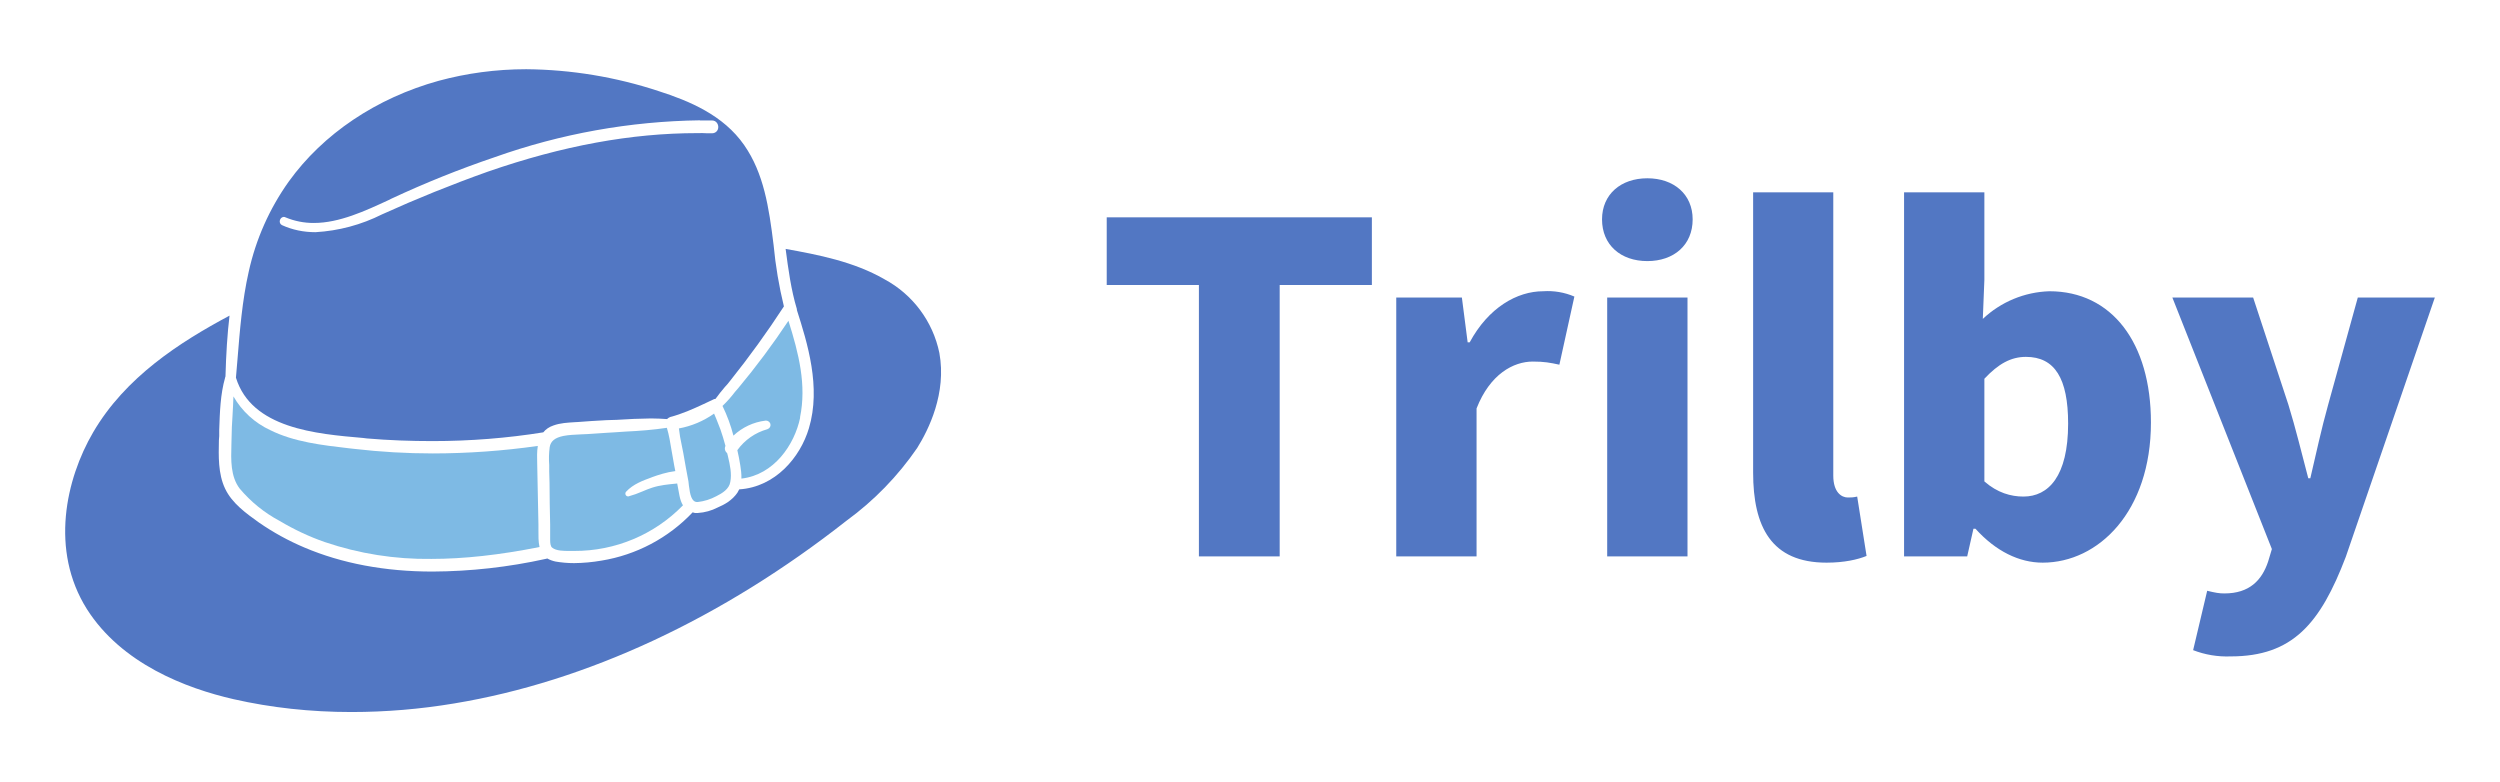
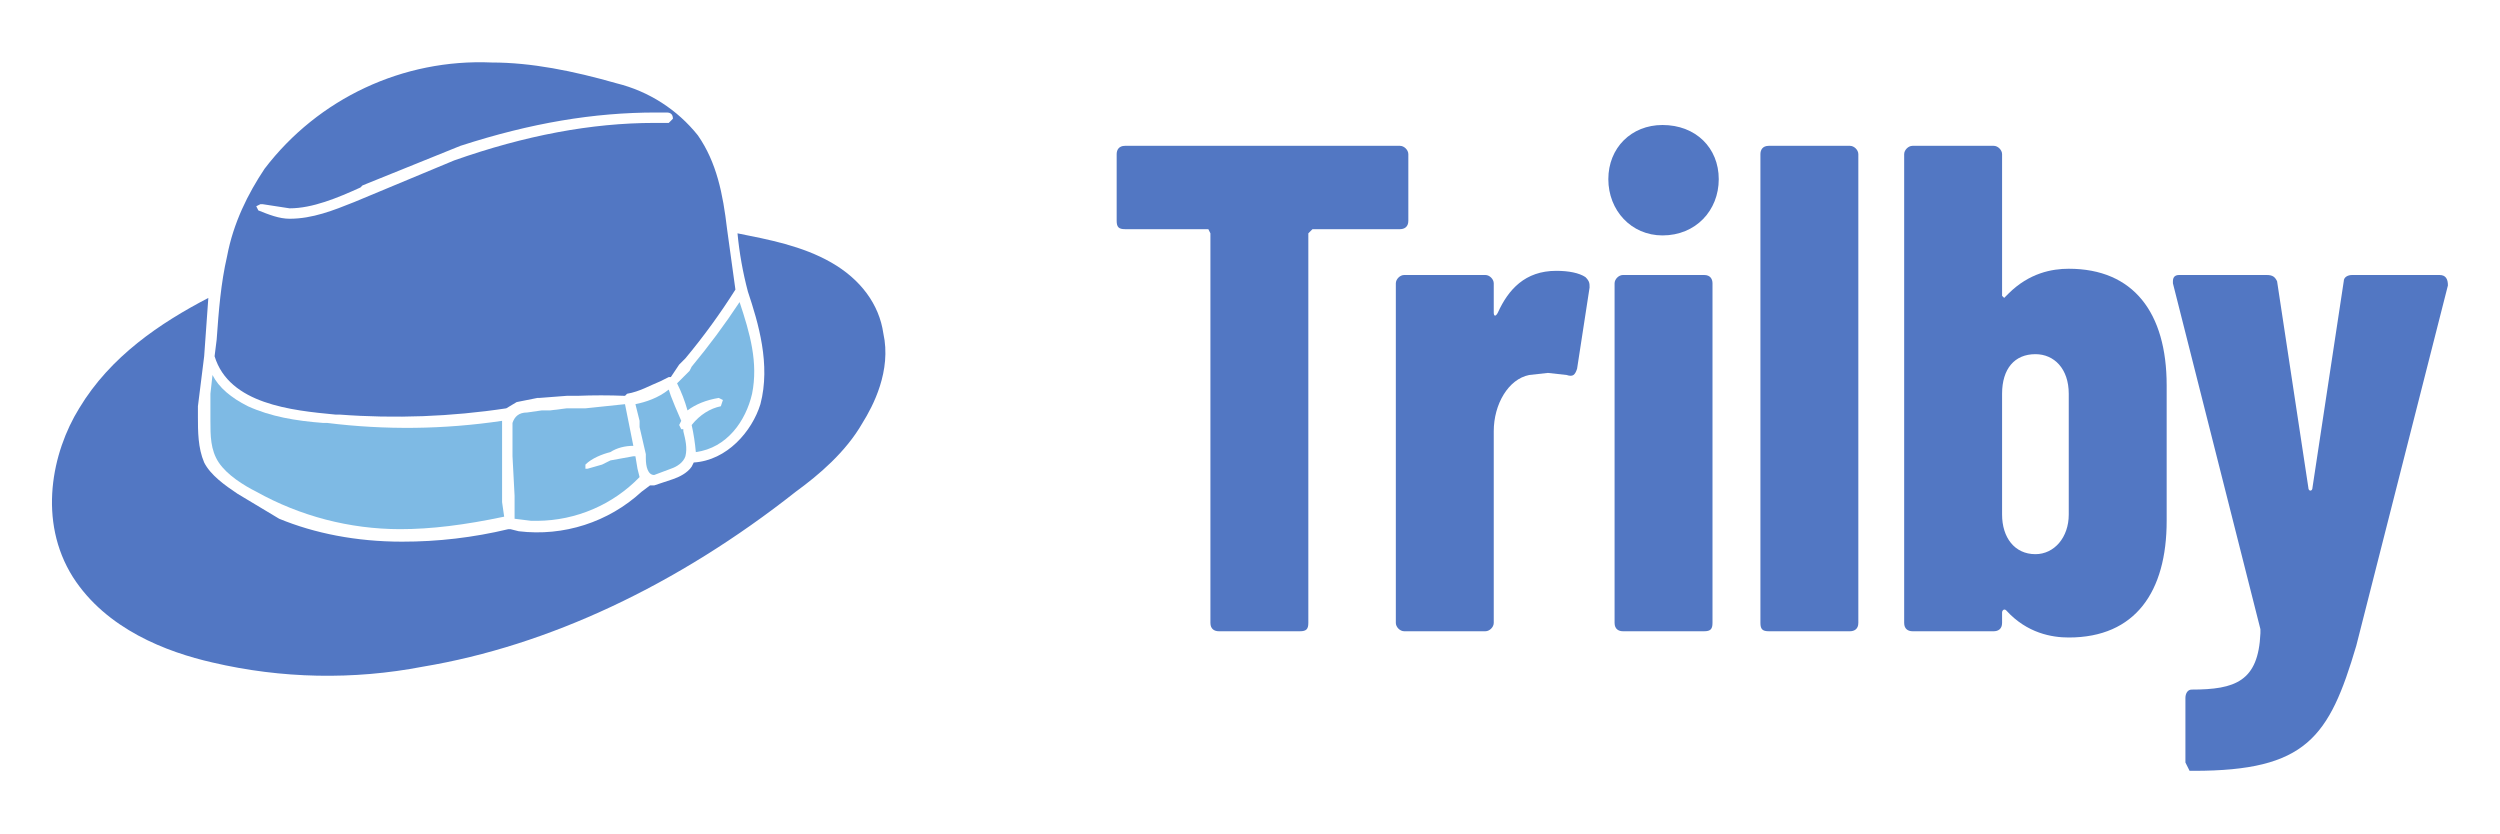
- <svg xmlns="http://www.w3.org/2000/svg" version="1.1" x="0" y="0" xml:space="preserve" viewBox="0 0 1600 500">
-   <path fill="#7ebae4" d="M512 267.2c4.3-20.8-.8-41-7.4-61.9a492.2 492.2 0 0 1-32.2 43.2l-2 2.3a75.7 75.7 0 0 1-8 9 100.6 100.6 0 0 1 7 19 36.3 36.3 0 0 1 20.5-9.6h.4c1.4 0 2.7 1.1 2.8 2.5.2 1.4-.7 2.5-2 3a35.3 35.3 0 0 0-19.2 13.4c.8 3.4 1.4 6.7 1.9 9.8.4 2.6.8 5.5.7 8.4 20.9-2.4 34-21.7 37.6-39zM417 305.5c4.4-1.6 9.6-3.3 15.2-4-.4-2.3-1-4.7-1.3-7l-1.1-6.2c-.8-4.9-1.6-9.9-3-14.5-8.7 1.3-17.6 2-26.2 2.4l-7.5.5-5 .3-12 .8-4.5.2c-3.7.2-7.5.3-11 1-5.4 1.1-8.2 3.3-8.8 7.2a55 55 0 0 0-.3 11.5v4.1l.2 7.3c0 8.7.2 17.8.4 26.7v9.9c0 1.8.2 4 1.3 4.8 2.6 2.1 7.3 2.1 11 2.1h3.2a96.5 96.5 0 0 0 69.5-29.2c-1-1.6-1.7-3.6-2.2-6l-1.5-8-.6.1c-5.2.5-10.5 1-15.4 2.6-2.1.7-4.2 1.5-6.2 2.4a67.2 67.2 0 0 1-9 3.2H402c-.7 0-1.3-.4-1.6-1-.3-.7-.2-1.5.3-2 4.5-4.9 10.9-7.2 16.4-9.2zM440.9 310.8c.7 5.5 1.6 10.5 5.3 10.5h.3a33 33 0 0 0 11.9-3.7c3.8-1.9 8.3-4.6 9-9.2 1-5.2-.2-10.9-1.5-16.3l-.2-.9-.3-1v-.2a3.7 3.7 0 0 1-1.1-4.6c-1-3.8-2.1-7.3-3.2-10.5l-2.7-6.9-1.4-3.3a56.5 56.5 0 0 1-22.5 9.5c.4 3.5 1 7.2 1.8 10.7l1 5c1 6.1 2.2 12.2 3.3 18.2l.3 2.7z" fill-opacity="1" />
-   <path d="M336.8 44.3c-19.5 0-38.3 2.6-56 7.4-39.8 11-74 33.9-96 64.5a158 158 0 0 0-25.6 57.6c-4.2 18.5-5.7 37.6-7.2 56.1l-1 11.8c10 32.5 51.3 36 81.4 38.6l2.4.3c14 1.2 28.3 1.7 42 1.7 24 0 47.9-1.9 70.9-5.6 1.6-2 3.8-3.5 6.5-4.4 4.4-1.6 9-1.8 13.6-2.1l1.9-.1c5.4-.4 11.9-.9 18.5-1.2l6.5-.2a397 397 0 0 1 21.9-.9c3.7 0 7 .2 10.3.4.6-.6 1.3-1 2-1.3 7.6-2 14.3-5 21.4-8.3l6.8-3.2.8-.1c1.9-2.7 4-5.2 6-7.6 1.3-1.3 2.3-2.6 3.4-4a605.5 605.5 0 0 0 34.4-47.6 274.6 274.6 0 0 1-6.6-39.3c-3-24.3-6.3-45.9-18.8-63.9-13.4-19.3-35.2-28.3-54.8-34.6a278 278 0 0 0-84.7-14zM448 77.1h7.7c2.6 0 4 2.2 4 4.2 0 2.3-1.7 4-4 4h-3c-2.1-.2-4.2-.1-6.4-.1-42.1 0-86.1 8-134.2 24.7a873.2 873.2 0 0 0-67.6 27.3 108.8 108.8 0 0 1-42.6 11.4c-7.6 0-14.8-1.5-21.4-4.5a2.6 2.6 0 0 1-1.4-3 2.8 2.8 0 0 1 2.6-2.3c.4 0 .7.2 1 .3a46.5 46.5 0 0 0 18.2 3.6c16.3 0 33-7.8 47.7-14.6l2-1a647.7 647.7 0 0 1 66-26.5A408.5 408.5 0 0 1 448 77z" fill="#5277c3" fill-opacity="1" />
-   <path fill="#7ebae4" d="M178.8 333.3c9.4 5.6 19.2 10.2 29 13.6a203.3 203.3 0 0 0 68.3 10.8c20.8 0 43.5-2.5 69.2-7.6-.8-3.5-.7-7.2-.7-10.7v-3.7l-.6-29.5-.2-10c-.1-3.4-.2-7.2.4-10.8a481 481 0 0 1-67.2 4.8 435 435 0 0 1-50.1-2.9l-3.6-.4c-17.1-2-35-4-50.3-11.6a52.6 52.6 0 0 1-23.6-21.6c-.1 4.2-.4 8.4-.6 12.5-.3 4.7-.6 9.6-.6 14.3l-.1 4c-.3 10-.6 20.4 5.3 28.2a86.6 86.6 0 0 0 25.4 20.6z" fill-opacity="1" />
-   <path fill="#5277c3" d="M566 178.7c-19.6-11.3-42.6-15.7-63.2-19.4 1.7 13 3.5 26.3 7.2 38.5v.6c6.7 21 15.6 49.4 7.7 75.7-5.5 18.5-21.4 37.6-44.6 39.1l-1.2 2.2c-3.5 5-8.4 7.6-12.4 9.3l-.2.1a32 32 0 0 1-12.6 3.5h-2l-1.4-.4a103.2 103.2 0 0 1-58.4 30.9 109 109 0 0 1-17.5 1.6c-4.3 0-8.2-.4-11.8-1a19 19 0 0 1-5.4-2c-.3.1-.6.3-1 .3a343.4 343.4 0 0 1-72.4 8.1c-30.4 0-58-5.2-82-15.4a161.6 161.6 0 0 1-29.1-16c-8.1-5.8-17.2-12.3-21.6-21.6-4.6-9.6-4.2-21-4-31l.2-2.7v-4c.4-11.2.7-22.7 3.8-33.5 0-.2 0-.4.2-.6.4-14.6 1.2-27.3 2.6-39-32 17.1-66.7 39.4-87.3 74.7-17.5 30-27.7 75.4-4 113.1 22.2 35 63.4 50.7 94 57.7 23.8 5.4 49 8.2 75.4 8.2a399 399 0 0 0 65.7-5.5c84.7-14 171.5-54.4 251-116.9a191.7 191.7 0 0 0 45.3-46.6c7.3-11.7 18.9-35 14.2-60.8a69.4 69.4 0 0 0-35.2-47.2z" fill-opacity="1" />
-   <g aria-label="Trilby" font-size="333.3" fill="#5277c3" font-weight="700" font-family="Source Sans Pro">
-     <path d="M767.3 356.1H819V182.4h59v-43.3H708.3v43.3h59zM893.6 356.1H945v-94.7c8.6-22 23.6-30 36-30 7.3 0 11 .7 17 2l9.6-43.6a43.2 43.2 0 0 0-20-3.4c-16.6 0-35 10.4-47 32.7h-1.3l-3.7-28.7h-42ZM1028.6 356.1h51.4V190.4h-51.4zm25.7-189c17 0 29-10.3 29-26.7 0-16-12-26.3-29-26.3s-29 10.3-29 26.3c0 16.4 12 26.7 29 26.7zM1169 360.1c11.3 0 20-2 25.6-4.3l-6-38c-2.6.6-4 .6-6 .6-4 0-9.3-3.3-9.3-14V123.1H1122v179.3c0 34.7 11.6 57.7 47 57.7zM1307.3 360.1c35.7 0 69.3-32.7 69.3-89.7 0-51-25-84-65-84a65 65 0 0 0-42.6 17.7l1-25v-56h-51.4v233h40.4l4-17.7h1.3c13 14.4 28 21.7 43 21.7zm-12.3-42.3c-8 0-16.7-2.4-25-9.7v-65.7c9-9.6 17-14 26.6-14 18.4 0 27 13.7 27 42.7 0 33.7-12.6 46.7-28.6 46.7zM1427.6 420.1c39.7 0 57.4-21 73.7-63.7l57-166H1509l-19 68.7c-4.4 15.7-7.7 31.3-11.4 47h-1.3c-4.3-16.3-8-31.7-12.7-47l-22.6-68.7h-51.7l63.7 161-2.4 8c-4 12-12 20.4-28 20.4-3.3 0-5.6-.4-11-1.7l-9 38a60 60 0 0 0 24 4z" style="-inkscape-font-specification:&quot;Source Sans Pro Bold&quot;" />
-   </g>
+ <svg xmlns="http://www.w3.org/2000/svg" xml:space="preserve" viewBox="0 0 1200 400">
+   <path fill="#7ebae4" d="M361 189c3-15-1-29-6-44a351 351 0 0 1-23 31l-1 2-6 6a72 72 0 0 1 5 13c4-3 9-5 15-6l2 1-1 3c-5 1-10 4-14 9a100 100 0 0 1 2 13c15-2 24-15 27-28zm-68 28c3-2 7-3 11-3l-1-5-1-5-2-10-19 2h-9l-8 1h-4l-7 1c-4 0-6 2-7 5v16l1 19v11l8 1h3a69 69 0 0 0 49-21l-1-4-1-6h-1l-11 2-4 2-7 2h-1v-2c3-3 8-5 12-6zm17 3c0 4 1 8 4 8l8-3c3-1 6-3 7-6 1-4 0-8-1-12v-1h-1l-1-2 1-2-3-7-2-5-1-3c-5 4-11 6-16 7l2 8v3l3 13v2z" />
+   <path fill="#5277c3" d="M236 30a130 130 0 0 0-109 51c-8 12-15 26-18 42-3 13-4 26-5 40l-1 8c7 23 37 26 58 28h2a356 356 0 0 0 80-3l5-3 10-2h1l13-1h5a283 283 0 0 1 23 0l1-1c6-1 11-4 16-6l4-2h1l4-6 3-3a311 311 0 0 0 24-33l-4-29c-2-17-5-32-14-45a72 72 0 0 0-39-25c-21-6-41-10-60-10Zm79 24h5c2 0 3 1 3 3l-2 2h-7c-30 0-62 6-96 18l-48 20c-10 4-20 8-31 8-5 0-10-2-15-4l-1-2 2-1h1l13 2c11 0 23-5 34-10l1-1 47-19c34-11 64-16 94-16z" />
+   <path fill="#7ebae4" d="M123 236a142 142 0 0 0 69 18c15 0 31-2 50-6l-1-7v-39a310 310 0 0 1-84 1h-2c-13-1-25-3-36-8-8-4-14-9-17-15l-1 9v13c0 7 0 14 4 20s12 11 18 14z" />
+   <path fill="#5277c3" d="M399 126c-14-8-30-11-45-14a173 173 0 0 0 5 28c5 15 11 35 6 54-4 13-16 27-32 28l-1 2c-2 3-6 5-9 6l-9 3h-2l-4 3a74 74 0 0 1-59 19l-4-1h-1a217 217 0 0 1-51 6c-22 0-42-4-59-11l-20-12c-6-4-13-9-16-15-3-7-3-15-3-22v-5l3-24 2-28c-23 12-47 28-62 53-13 21-20 54-3 81 16 25 45 36 67 41a242 242 0 0 0 101 2c60-10 122-39 179-84 11-8 24-19 32-33 5-8 14-25 10-43-2-14-11-26-25-34z" />
+   <path fill="#5277c3" d="M672 70H540c-3 0-4 2-4 4v32c0 3 1 4 4 4h40l1 2v187c0 3 2 4 4 4h39c3 0 4-1 4-4V112l2-2h42c2 0 4-1 4-4V74c0-2-2-4-4-4z" font-family="Barlow Condensed" font-size="333.3" font-stretch="condensed" font-weight="700" letter-spacing="-20" style="-inkscape-font-specification:'Barlow Condensed, Bold Condensed'" />
+   <path fill="#5277c3" d="M747 130c-15 0-23 9-28 20-1 2-2 2-2 0v-14c0-2-2-4-4-4h-39c-2 0-4 2-4 4v163c0 2 2 4 4 4h39c2 0 4-2 4-4v-92c0-13 7-25 17-27l9-1 9 1c3 1 4 0 5-3l6-39c0-2 0-3-2-5-3-2-8-3-14-3z" font-family="Barlow Condensed" font-size="333.3" font-stretch="condensed" font-weight="700" letter-spacing="0" style="-inkscape-font-specification:'Barlow Condensed, Bold Condensed'" />
+   <path fill="#5277c3" d="M798 113c16 0 27-12 27-27s-11-26-27-26c-15 0-26 11-26 26s11 27 26 27zm-19 190h39c3 0 4-1 4-4V136c0-2-1-4-4-4h-39c-2 0-4 2-4 4v163c0 3 2 4 4 4zm70 0h39c2 0 4-1 4-4V74c0-2-2-4-4-4h-39c-3 0-4 2-4 4v225c0 3 1 4 4 4z" font-family="Barlow Condensed" font-size="333.3" font-stretch="condensed" font-weight="700" style="-inkscape-font-specification:'Barlow Condensed, Bold Condensed'" />
+   <path fill="#5277c3" d="M993 129c-8 0-19 2-29 12l-2 2-1-1V74c0-2-2-4-4-4h-39c-2 0-4 2-4 4v225c0 3 2 4 4 4h39c2 0 4-1 4-4v-5c0-1 1-2 2-1 10 11 22 13 30 13 32 0 47-22 47-56v-65c0-35-16-56-47-56zm0 60v58c0 11-7 19-16 19-10 0-16-8-16-19v-58c0-12 6-19 16-19 9 0 16 7 16 19z" font-family="Barlow Condensed" font-size="333.3" font-stretch="condensed" font-weight="700" letter-spacing="-10" style="-inkscape-font-specification:'Barlow Condensed, Bold Condensed'" />
+   <path fill="#5277c3" d="M1051 370h2c54 0 65-16 78-60l44-173c0-3-1-5-4-5h-42c-2 0-4 1-4 3l-15 99c0 2-2 2-2 0l-15-99c-1-2-2-3-5-3h-42c-2 0-3 1-3 3v1l42 166v2c-1 23-12 27-33 27-2 0-3 2-3 4v31l2 4z" font-family="Barlow Condensed" font-size="333.3" font-stretch="condensed" font-weight="700" style="-inkscape-font-specification:'Barlow Condensed, Bold Condensed'" />
</svg>
